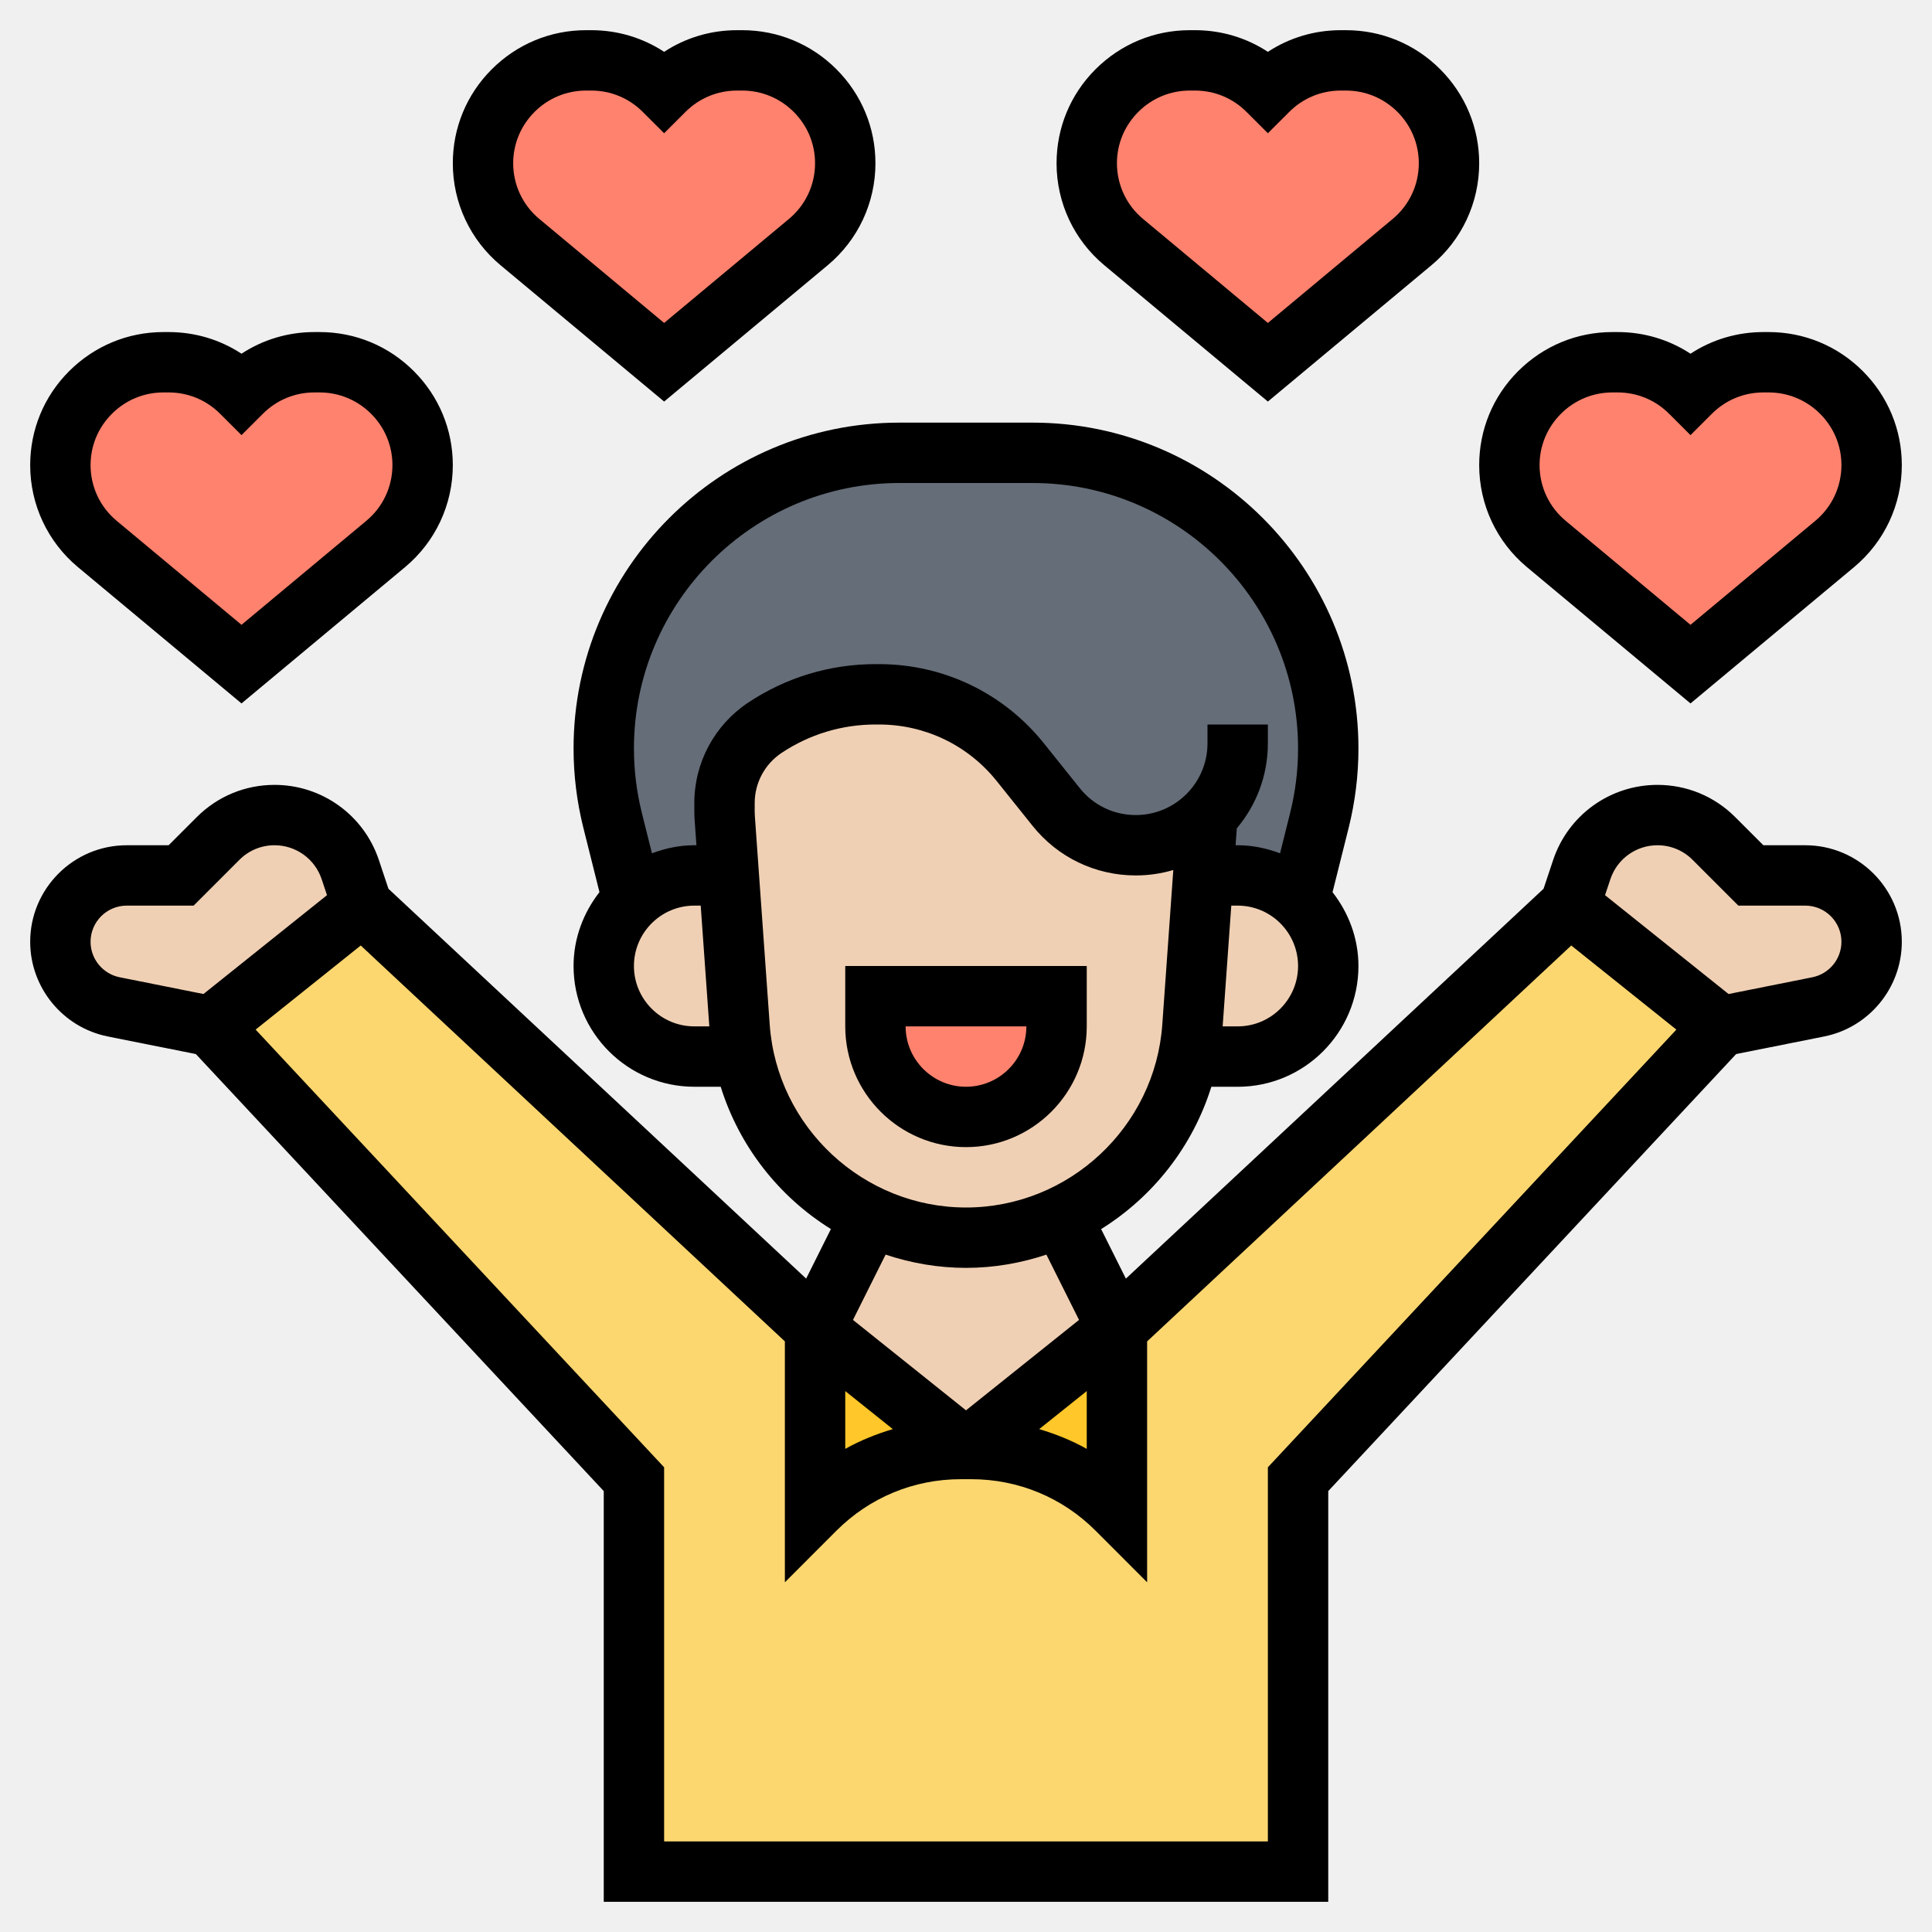
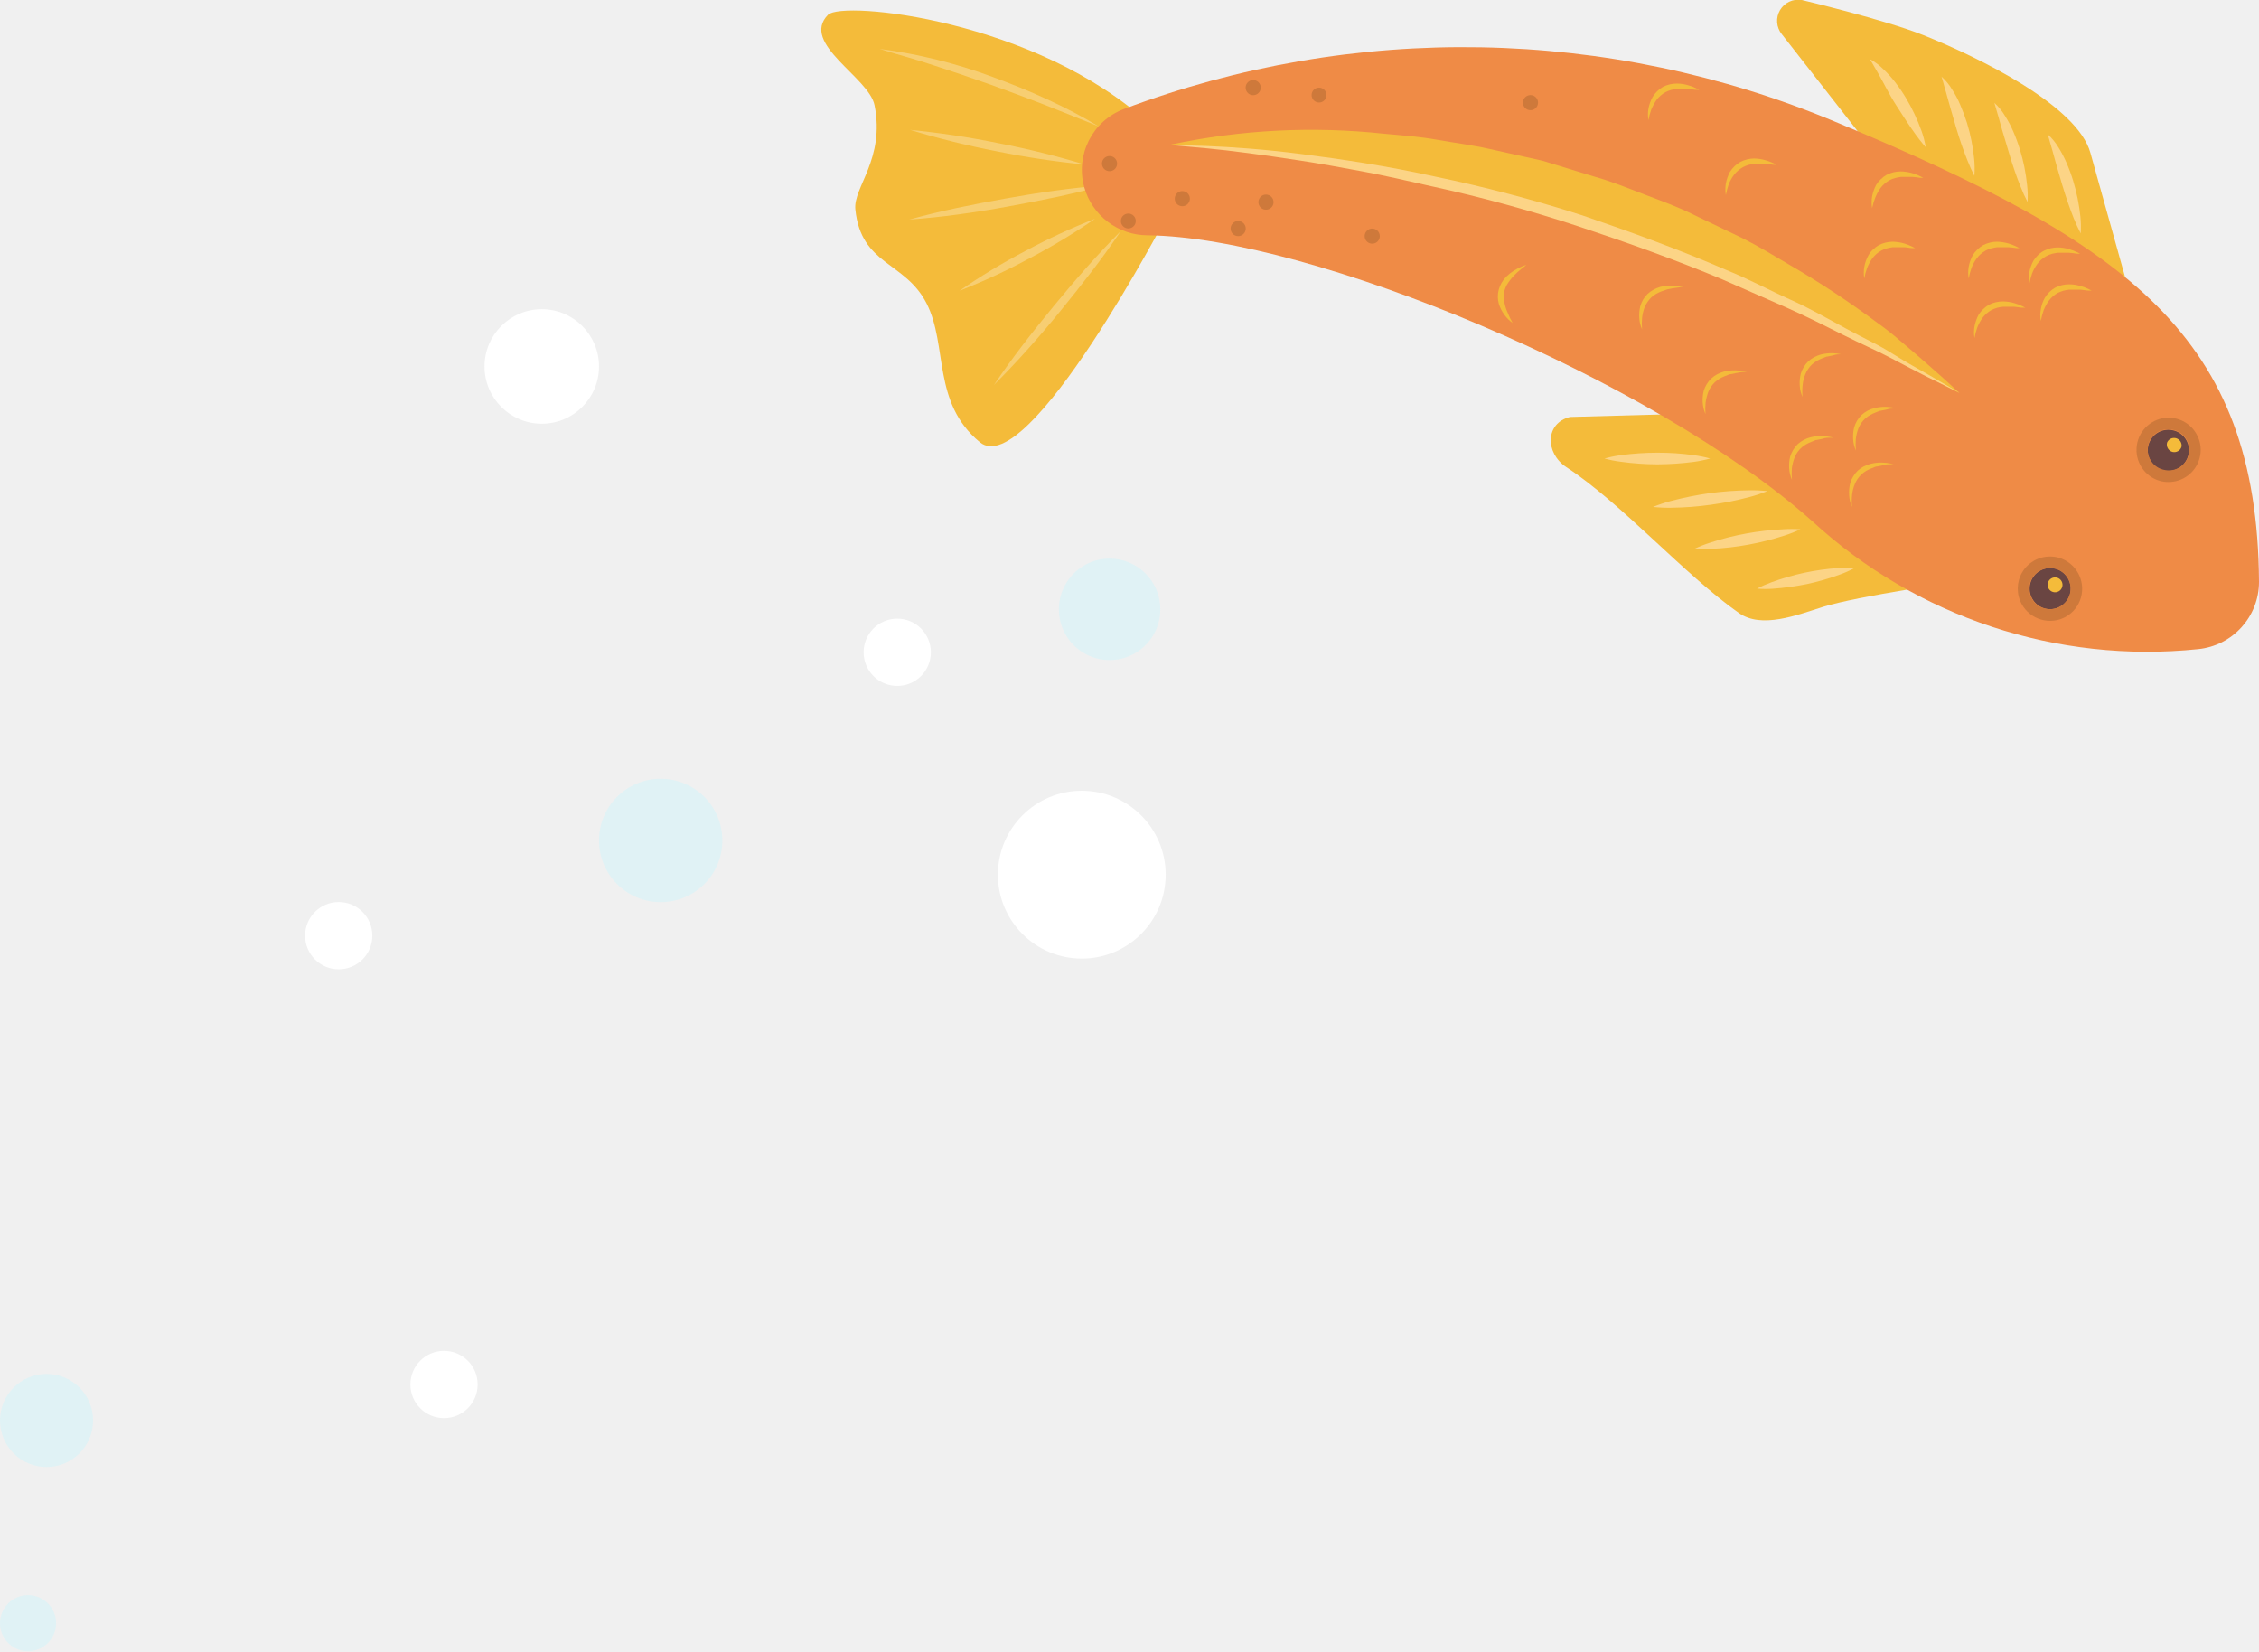
- <svg xmlns="http://www.w3.org/2000/svg" id="_x33_0" enable-background="new 0 0 64 64" height="512" viewBox="0 0 64 64" width="512">
-   <g>
-     <g>
-       <g>
-         <path d="m57 34-14 15v13h-22v-13l-14-15 5-4 15 14v6c1.28-1.28 3.02-2 4.83-2h.17.17c1.81 0 3.55.72 4.83 2v-6l15-14z" fill="#fcd770" />
-       </g>
-       <g>
-         <path d="m37 44v6c-1.28-1.28-3.02-2-4.83-2h-.17z" fill="#ffc729" />
-       </g>
-       <g>
-         <path d="m32 48h-.17c-1.81 0-3.55.72-4.83 2v-6z" fill="#ffc729" />
-       </g>
-       <g>
-         <path d="m59.8 29c1.22 0 2.2.98 2.2 2.2 0 1.05-.74 1.95-1.77 2.15l-3.23.65-5-4 .4-1.19c.36-1.08 1.37-1.81 2.51-1.81.7 0 1.37.28 1.86.77l1.23 1.23z" fill="#f0d0b4" />
-       </g>
-       <g>
-         <path d="m61 13c.64.64 1 1.51 1 2.41 0 1.01-.45 1.96-1.22 2.61l-4.78 3.98-4.78-3.98c-.77-.65-1.22-1.6-1.22-2.61 0-.9.36-1.77 1-2.41s1.51-1 2.41-1h.18c.9 0 1.77.36 2.41 1 .64-.64 1.51-1 2.41-1h.18c.9 0 1.77.36 2.41 1z" fill="#ff826e" />
-       </g>
-       <g>
-         <path d="m47 3c.64.64 1 1.51 1 2.41 0 1.01-.45 1.96-1.22 2.61l-4.78 3.98-4.78-3.98c-.77-.65-1.22-1.6-1.22-2.61 0-.9.36-1.77 1-2.41s1.51-1 2.41-1h.18c.9 0 1.77.36 2.41 1 .64-.64 1.51-1 2.41-1h.18c.9 0 1.77.36 2.41 1z" fill="#ff826e" />
-       </g>
-       <g>
-         <path d="m40 27.02c-.61.6-1.44.98-2.38.98-1.02 0-1.99-.47-2.63-1.27l-1.19-1.48c-1.14-1.42-2.86-2.25-4.68-2.25h-.12c-1.3 0-2.58.39-3.66 1.11-.84.56-1.34 1.49-1.34 2.5v.23c0 .11 0 .21.01.32l.13 1.84h-1.14c-.8 0-1.52.31-2.05.81l-.66-2.64c-.19-.78-.29-1.57-.29-2.38 0-2.7 1.1-5.15 2.87-6.92s4.22-2.87 6.92-2.87h4.42c5.4 0 9.79 4.39 9.79 9.79 0 .81-.1 1.6-.29 2.38l-.66 2.64c-.53-.5-1.25-.81-2.05-.81h-1.14z" fill="#656d78" />
-       </g>
-       <g>
-         <path d="m43.05 29.81c.59.55.95 1.33.95 2.19 0 .83-.34 1.58-.88 2.12s-1.29.88-2.12.88h-1.64c.07-.32.12-.65.14-.98l.36-5.02h1.14c.8 0 1.52.31 2.05.81z" fill="#f0d0b4" />
-       </g>
-       <g>
-         <path d="m40 27.02-.14 1.98-.36 5.02c-.02.33-.07.66-.14.98-.48 2.38-2.08 4.33-4.21 5.3-.96.45-2.03.7-3.15.7s-2.19-.25-3.15-.7c-.73-.33-1.39-.78-1.97-1.32-1.12-1.04-1.92-2.42-2.24-3.98-.07-.32-.12-.65-.14-.98l-.36-5.02-.13-1.84c-.01-.11-.01-.21-.01-.32v-.23c0-1.01.5-1.94 1.34-2.5 1.08-.72 2.36-1.11 3.66-1.11h.12c1.82 0 3.54.83 4.68 2.25l1.19 1.48c.64.8 1.61 1.27 2.63 1.27.94 0 1.77-.38 2.38-.98z" fill="#f0d0b4" />
-       </g>
-       <g>
-         <path d="m35.15 40.31 1.85 3.69-5 4-5-4 1.85-3.69v-.01c.96.45 2.03.7 3.15.7s2.19-.25 3.15-.7z" fill="#f0d0b4" />
-       </g>
-       <g>
-         <path d="m35 33v1c0 1.66-1.34 3-3 3s-3-1.34-3-3v-1z" fill="#ff826e" />
-       </g>
-       <g>
-         <path d="m27 3c.64.64 1 1.51 1 2.41 0 1.01-.45 1.96-1.22 2.61l-4.78 3.98-4.78-3.98c-.77-.65-1.22-1.6-1.22-2.61 0-.9.36-1.77 1-2.41s1.51-1 2.41-1h.18c.9 0 1.77.36 2.41 1 .64-.64 1.51-1 2.41-1h.18c.9 0 1.77.36 2.41 1z" fill="#ff826e" />
-       </g>
-       <g>
-         <path d="m24.64 35h-1.64c-.83 0-1.58-.34-2.12-.88s-.88-1.29-.88-2.12c0-.86.36-1.64.95-2.19.53-.5 1.25-.81 2.05-.81h1.14l.36 5.02c.02.33.07.66.14.98z" fill="#f0d0b4" />
-       </g>
-       <g>
-         <path d="m13 13c.64.64 1 1.51 1 2.41 0 1.01-.45 1.96-1.22 2.61l-4.78 3.98-4.78-3.98c-.77-.65-1.22-1.6-1.22-2.61 0-.9.36-1.77 1-2.41s1.51-1 2.41-1h.18c.9 0 1.77.36 2.41 1 .64-.64 1.51-1 2.41-1h.18c.9 0 1.77.36 2.41 1z" fill="#ff826e" />
-       </g>
-       <g>
-         <path d="m11.6 28.81.4 1.19-5 4-3.23-.65c-1.03-.2-1.77-1.1-1.77-2.15 0-.61.24-1.16.64-1.56s.95-.64 1.56-.64h1.8l1.23-1.23c.49-.49 1.16-.77 1.86-.77 1.14 0 2.15.73 2.51 1.81z" fill="#f0d0b4" />
-       </g>
-     </g>
-     <g>
-       <path d="m32 38c2.206 0 4-1.794 4-4v-2h-8v2c0 2.206 1.794 4 4 4zm2-4c0 1.103-.897 2-2 2s-2-.897-2-2z" />
-       <path d="m22 13.302 5.418-4.515c1.005-.838 1.582-2.07 1.582-3.379 0-1.174-.457-2.278-1.293-3.115-.834-.834-1.942-1.293-3.121-1.293h-.172c-.87 0-1.702.25-2.414.717-.712-.467-1.544-.717-2.414-.717h-.172c-1.179 0-2.287.459-3.127 1.298-.83.831-1.287 1.936-1.287 3.11 0 1.31.577 2.541 1.582 3.379zm-4.293-9.594c.456-.457 1.063-.708 1.707-.708h.172c.645 0 1.251.251 1.707.708l.707.706.707-.706c.456-.457 1.063-.708 1.707-.708h.172c.645 0 1.251.251 1.711.711.453.454.703 1.057.703 1.697 0 .714-.314 1.386-.863 1.843l-4.137 3.447-4.137-3.447c-.549-.457-.863-1.129-.863-1.843 0-.64.25-1.243.707-1.7z" />
-       <path d="m8 23.302 5.418-4.515c1.005-.838 1.582-2.07 1.582-3.379 0-1.174-.457-2.278-1.293-3.115-.834-.834-1.942-1.293-3.121-1.293h-.172c-.87 0-1.702.25-2.414.717-.712-.467-1.544-.717-2.414-.717h-.172c-1.179 0-2.287.459-3.127 1.298-.83.831-1.287 1.936-1.287 3.11 0 1.31.577 2.541 1.582 3.379zm-4.293-9.594c.456-.457 1.063-.708 1.707-.708h.172c.645 0 1.251.251 1.707.708l.707.706.707-.706c.456-.457 1.063-.708 1.707-.708h.172c.645 0 1.251.251 1.711.711.453.454.703 1.057.703 1.697 0 .714-.314 1.386-.863 1.843l-4.137 3.447-4.137-3.447c-.549-.457-.863-1.129-.863-1.843 0-.64.25-1.243.707-1.7z" />
-       <path d="m42 13.302 5.418-4.515c1.005-.838 1.582-2.07 1.582-3.379 0-1.174-.457-2.278-1.293-3.115-.834-.834-1.942-1.293-3.121-1.293h-.172c-.87 0-1.702.25-2.414.717-.712-.467-1.544-.717-2.414-.717h-.172c-1.179 0-2.287.459-3.127 1.298-.83.831-1.287 1.936-1.287 3.11 0 1.31.577 2.541 1.582 3.379zm-4.293-9.594c.456-.457 1.063-.708 1.707-.708h.172c.645 0 1.251.251 1.707.708l.707.706.707-.706c.456-.457 1.063-.708 1.707-.708h.172c.645 0 1.251.251 1.711.711.453.454.703 1.057.703 1.697 0 .714-.314 1.386-.863 1.843l-4.137 3.447-4.137-3.447c-.549-.457-.863-1.129-.863-1.843 0-.64.25-1.243.707-1.7z" />
-       <path d="m50.582 18.787 5.418 4.515 5.418-4.515c1.005-.838 1.582-2.07 1.582-3.379 0-1.174-.457-2.278-1.293-3.115-.834-.834-1.942-1.293-3.121-1.293h-.172c-.87 0-1.702.25-2.414.717-.712-.467-1.544-.717-2.414-.717h-.172c-1.179 0-2.287.459-3.127 1.298-.83.831-1.287 1.936-1.287 3.11 0 1.309.577 2.541 1.582 3.379zm1.125-5.079c.456-.457 1.063-.708 1.707-.708h.172c.645 0 1.251.251 1.707.708l.707.706.707-.706c.456-.457 1.063-.708 1.707-.708h.172c.645 0 1.251.251 1.711.711.453.454.703 1.057.703 1.697 0 .714-.314 1.386-.863 1.843l-4.137 3.447-4.137-3.447c-.549-.457-.863-1.129-.863-1.843 0-.64.25-1.243.707-1.7z" />
-       <path d="m59.802 28h-1.388l-.933-.933c-.688-.688-1.603-1.067-2.576-1.067-1.57 0-2.959 1.001-3.456 2.491l-.317.951-13.836 12.914-.82-1.641c1.719-1.07 3.034-2.736 3.651-4.714h.873c2.206 0 4-1.794 4-4 0-.925-.329-1.767-.858-2.446l.537-2.143c.213-.858.321-1.738.321-2.618 0-5.952-4.842-10.794-10.794-10.794h-4.412c-5.952 0-10.794 4.842-10.794 10.794 0 .879.108 1.76.322 2.618l.536 2.141c-.529.68-.858 1.522-.858 2.447 0 2.206 1.794 4 4 4h.874c.617 1.978 1.931 3.645 3.651 4.714l-.82 1.641-13.837-12.913-.317-.952c-.497-1.489-1.886-2.49-3.456-2.49-.973 0-1.888.379-2.576 1.067l-.933.933h-1.388c-1.763 0-3.198 1.435-3.198 3.198 0 1.519 1.081 2.838 2.57 3.136l2.918.583 13.512 14.477v13.606h24v-13.606l13.512-14.477 2.918-.583c1.489-.298 2.57-1.617 2.57-3.136 0-1.763-1.435-3.198-3.198-3.198zm-31.802 18.081 1.575 1.26c-.547.164-1.077.375-1.575.655zm13-12.081h-.498l.286-4h.212c1.103 0 2 .897 2 2s-.897 2-2 2zm-20-2c0-1.103.897-2 2-2h.212l.285 4h-.497c-1.103 0-2-.897-2-2zm2-5.395v.236c0 .131.005.261.015.388l.055.771h-.07c-.495 0-.964.102-1.403.267l-.335-1.339c-.174-.699-.262-1.417-.262-2.134 0-4.849 3.945-8.794 8.794-8.794h4.412c4.849 0 8.794 3.945 8.794 8.794 0 .716-.088 1.435-.262 2.133l-.335 1.34c-.438-.165-.908-.267-1.403-.267h-.069l.04-.561c.642-.761 1.029-1.744 1.029-2.816v-.623h-2v.623c0 1.311-1.066 2.377-2.377 2.377-.726 0-1.402-.325-1.855-.893l-1.185-1.48c-1.336-1.669-3.328-2.627-5.467-2.627h-.116c-1.506 0-2.965.442-4.219 1.277-1.115.744-1.781 1.988-1.781 3.328zm2.498 7.341-.489-6.862c-.006-.081-.009-.162-.009-.243v-.236c0-.67.333-1.292.891-1.664.923-.615 1.999-.941 3.109-.941h.116c1.527 0 2.95.684 3.904 1.877l1.185 1.48c.835 1.044 2.081 1.643 3.418 1.643.432 0 .85-.063 1.244-.18l-.365 5.126c-.243 3.395-3.099 6.054-6.502 6.054s-6.259-2.659-6.502-6.054zm6.502 8.054c.928 0 1.822-.159 2.663-.439l1.081 2.163-3.744 2.995-3.744-2.995 1.081-2.163c.841.28 1.735.439 2.663.439zm4 4.081v1.915c-.498-.28-1.028-.491-1.575-.655zm-33-14.883c0-.66.537-1.198 1.198-1.198h2.216l1.519-1.519c.31-.31.723-.481 1.162-.481.708 0 1.335.452 1.56 1.123l.177.531-4.092 3.274-2.776-.555c-.559-.112-.964-.606-.964-1.175zm39 17.408v12.394h-20v-12.394l-13.532-14.499 3.482-2.786 14.05 13.114v7.98l1.707-1.708c1.101-1.101 2.564-1.707 4.121-1.707h.344c1.557 0 3.021.606 4.121 1.707l1.707 1.708v-7.98l14.05-13.114 3.482 2.786zm18.037-16.233-2.776.555-4.092-3.274.177-.53c.224-.672.851-1.124 1.559-1.124.438 0 .852.171 1.162.481l1.519 1.519h2.216c.661 0 1.198.538 1.198 1.198 0 .569-.405 1.063-.963 1.175z" />
+ <svg xmlns="http://www.w3.org/2000/svg" viewBox="0 0 194.14 141.89">
+   <defs>
+     <style>.cls-1{fill:#e0f2f5;}.cls-2{fill:#fff;}.cls-3{fill:#f4bb3a;}.cls-4{fill:#f7ce72;}.cls-5{fill:#ef8b46;}.cls-6{fill:#6a4542;}.cls-7{fill:#ce793b;}.cls-8{fill:#fcd486;}</style>
+   </defs>
+   <g id="Layer_2" data-name="Layer 2">
+     <g id="OBJECTS">
+       <path class="cls-1" d="M99.72,52.35A4.36,4.36,0,1,1,95.37,48,4.36,4.36,0,0,1,99.72,52.35Z" />
+       <path class="cls-2" d="M80,56.05a2.89,2.89,0,1,1-2.89-2.89A2.89,2.89,0,0,1,80,56.05Z" />
+       <circle class="cls-2" cx="38.16" cy="118.97" r="2.89" />
+       <path class="cls-2" d="M32,80.4a2.89,2.89,0,1,1-2.89-2.89A2.89,2.89,0,0,1,32,80.4Z" />
+       <path class="cls-2" d="M51.48,31.49a4.92,4.92,0,1,1-4.92-4.92A4.92,4.92,0,0,1,51.48,31.49Z" />
+       <circle class="cls-2" cx="92.97" cy="75.16" r="7.21" />
+       <circle class="cls-1" cx="56.78" cy="72.22" r="5.3" />
+       <circle class="cls-1" cx="2.41" cy="139.48" r="2.41" />
+       <path class="cls-1" d="M8,122.06a4,4,0,1,1-4-4A4,4,0,0,1,8,122.06Z" />
+       <path class="cls-3" d="M100.34,18.46S88.34,41.41,84.21,38s-2.73-8.31-4.58-11.93S74,22.82,73.51,18c-.2-1.91,2.57-4.32,1.65-8.95-.47-2.41-6.42-5.31-4-7.78,1.23-1.25,17.91.41,27.7,9.45" />
+       <path class="cls-4" d="M94.93,15.92c-2.75.77-5.54,1.32-8.33,1.83s-5.62.91-8.46,1.12c2.75-.77,5.54-1.32,8.33-1.82S92.08,16.14,94.93,15.92Z" />
+       <path class="cls-4" d="M96.32,19.86c-1.6,2.38-3.37,4.63-5.17,6.84s-3.7,4.36-5.73,6.38c1.6-2.38,3.37-4.63,5.18-6.83S94.29,21.89,96.32,19.86Z" />
+       <path class="cls-4" d="M94.42,10.86,89.76,9c-1.55-.59-3.1-1.18-4.67-1.74S82,6.19,80.38,5.66c-.79-.26-1.58-.51-2.38-.74s-1.6-.46-2.4-.72a44.14,44.14,0,0,1,9.73,2.42c1.57.58,3.13,1.2,4.65,1.91A42.67,42.67,0,0,1,94.42,10.86Z" />
+       <path class="cls-4" d="M94.12,18.79a53.29,53.29,0,0,1-5.65,3.41,53.11,53.11,0,0,1-6,2.78,53.16,53.16,0,0,1,5.64-3.41A55.09,55.09,0,0,1,94.12,18.79Z" />
+       <path class="cls-4" d="M93.23,14.14A74.08,74.08,0,0,1,85.65,13a74.1,74.1,0,0,1-7.44-1.84,74.08,74.08,0,0,1,7.58,1.14A74.1,74.1,0,0,1,93.23,14.14Z" />
+       <path class="cls-3" d="M150.84,35.39l-15.91.44c-2.14.52-2.16,3.1-.32,4.31,4.81,3.15,10.13,9.23,14.84,12.54,1.94,1.36,4.94.19,7.21-.53,3-.94,12.07-2.24,12.07-2.24Z" />
+       <path class="cls-3" d="M162.6,15.05,153.13,2.94A1.82,1.82,0,0,1,154.85,0s7.11,1.69,10.4,3c5,2,13.29,6.12,14.4,10.13l4.47,16Z" />
+       <path class="cls-5" d="M93.18,16.09a5.59,5.59,0,0,1,3.4-6.72,82.78,82.78,0,0,1,61.18,1.11C183,21,194,28.92,194.14,50a5.81,5.81,0,0,1-5.23,5.78,42.53,42.53,0,0,1-33.17-11C142,32.56,112.66,20.37,98.63,20.22a5.67,5.67,0,0,1-5.45-4.13Z" />
+       <path class="cls-6" d="M177.89,51.07a1.78,1.78,0,0,1-2.19,1.21,1.77,1.77,0,0,1,1-3.4A1.78,1.78,0,0,1,177.89,51.07Z" />
+       <path class="cls-7" d="M176.18,48.82a2,2,0,0,1,.49.06,1.77,1.77,0,0,1-.48,3.47,1.66,1.66,0,0,1-.49-.07,1.76,1.76,0,0,1,.48-3.46m0-1h0a2.76,2.76,0,0,0-2.42,4.11,2.76,2.76,0,0,0,1.66,1.31,2.75,2.75,0,0,0,3.42-1.9,2.78,2.78,0,0,0-1.91-3.42,2.71,2.71,0,0,0-.75-.1Z" />
+       <path class="cls-6" d="M188.06,39.14A1.77,1.77,0,1,1,186.85,37,1.75,1.75,0,0,1,188.06,39.14Z" />
+       <path class="cls-7" d="M186.36,36.89a1.66,1.66,0,0,1,.49.07,1.76,1.76,0,0,1-.49,3.46,1.59,1.59,0,0,1-.48-.07,1.76,1.76,0,0,1,.48-3.46m0-1h0a2.77,2.77,0,0,0-.75,5.43,2.71,2.71,0,0,0,.75.1,2.76,2.76,0,0,0,2.66-2,2.7,2.7,0,0,0-.24-2.1,2.72,2.72,0,0,0-2.42-1.42Z" />
+       <path class="cls-3" d="M187.48,38.39a.65.65,0,0,1-.79.44.66.66,0,0,1-.45-.8.65.65,0,0,1,1.24.36Z" />
+       <path class="cls-3" d="M177.23,50.43a.64.64,0,0,1-.79.44.64.64,0,1,1,.79-.44Z" />
+       <path class="cls-3" d="M100.64,12.42a58.13,58.13,0,0,1,18.29-.93c1.53.14,3.07.25,4.58.52s3,.45,4.55.8l4.5,1L137,15.17c1.49.41,2.9,1,4.35,1.55s2.89,1.07,4.26,1.76l4.17,2c1.37.69,2.69,1.5,4,2.27a79.83,79.83,0,0,1,7.66,5.06,22.46,22.46,0,0,1,1.8,1.42c.59.49,1.18,1,1.75,1.49,1.15,1,2.29,2,3.4,3.05-1.37-.69-2.71-1.41-4-2.14s-2.59-1.55-4-2.16c-2.71-1.33-5.31-2.79-8.06-4A147,147,0,0,0,135.76,19a139.28,139.28,0,0,0-17.25-4.4A128.65,128.65,0,0,0,100.64,12.42Z" />
+       <path class="cls-8" d="M168.4,33.75l-2.77-1.36c-.87-.44-1.95-1-3.14-1.63s-2.61-1.24-4.12-2-3.13-1.57-4.88-2.35L148,24c-3.86-1.62-8.07-3.13-12.32-4.54A125.58,125.58,0,0,0,123,16c-2-.45-4-.92-5.9-1.27s-3.68-.68-5.34-.93c-3.31-.51-6.09-.87-8-1.05l-3.07-.28s1.12,0,3.08.08,4.77.26,8.11.69,7.24,1,11.35,1.91A123.75,123.75,0,0,1,136,18.51c4.24,1.45,8.47,3,12.34,4.68,2,.81,3.76,1.77,5.51,2.55s3.35,1.72,4.83,2.51c.74.39,1.45.77,2.13,1.11a21,21,0,0,1,1.91,1.08c1.16.73,2.2,1.29,3.05,1.78Z" />
+       <path class="cls-3" d="M175.39,27.58a2.72,2.72,0,0,1,0-1,3,3,0,0,1,.35-1,2.86,2.86,0,0,1,.38-.48,2.53,2.53,0,0,1,.52-.39,2.6,2.6,0,0,1,1.2-.28,3.48,3.48,0,0,1,1,.16,3.61,3.61,0,0,1,.67.26l.25.12-.28,0c-.17,0-.41-.06-.69-.08l-.46,0c-.16,0-.32,0-.5,0a4.37,4.37,0,0,0-.5.09,4.14,4.14,0,0,0-.49.19,2.45,2.45,0,0,0-.76.67,3.58,3.58,0,0,0-.45.83A6.11,6.11,0,0,0,175.39,27.58Z" />
+       <path class="cls-3" d="M174.4,24.41a3,3,0,0,1,0-1,3.53,3.53,0,0,1,.35-1,2.83,2.83,0,0,1,.39-.48,2.12,2.12,0,0,1,.51-.38,2.65,2.65,0,0,1,1.2-.29,3.43,3.43,0,0,1,1,.16,4.27,4.27,0,0,1,.68.26l.24.12-.27,0a6.92,6.92,0,0,0-.7-.08l-.45,0c-.16,0-.33,0-.5,0a4.54,4.54,0,0,0-.51.09,2.55,2.55,0,0,0-.48.2,2.36,2.36,0,0,0-.77.67,3.34,3.34,0,0,0-.45.82A6.11,6.11,0,0,0,174.4,24.41Z" />
+       <path class="cls-3" d="M160.22,23.93a2.85,2.85,0,0,1,0-1,3.15,3.15,0,0,1,.36-1,1.91,1.91,0,0,1,.38-.48,2.46,2.46,0,0,1,.51-.39,2.69,2.69,0,0,1,1.21-.29,4.28,4.28,0,0,1,1,.16,4.36,4.36,0,0,1,.67.27,2,2,0,0,1,.24.12l-.27,0c-.17,0-.41-.07-.69-.08l-.46,0c-.16,0-.33,0-.5,0a5.09,5.09,0,0,0-.51.1,2.18,2.18,0,0,0-.48.19,2.49,2.49,0,0,0-.77.67,4,4,0,0,0-.45.83A5.06,5.06,0,0,0,160.22,23.93Z" />
+       <path class="cls-3" d="M169.19,23.93a3,3,0,0,1,0-1,3.37,3.37,0,0,1,.35-1,2.22,2.22,0,0,1,.39-.48,2.46,2.46,0,0,1,.51-.39,2.65,2.65,0,0,1,1.2-.29,4.2,4.2,0,0,1,1,.16,4.55,4.55,0,0,1,.68.27l.24.12-.27,0a6.92,6.92,0,0,0-.7-.08l-.45,0c-.17,0-.33,0-.5,0a4.18,4.18,0,0,0-.51.1,2,2,0,0,0-.48.19,2.49,2.49,0,0,0-.77.67,3.58,3.58,0,0,0-.45.83A5.74,5.74,0,0,0,169.19,23.93Z" />
+       <path class="cls-3" d="M160.89,17.89a3,3,0,0,1,0-1,3.37,3.37,0,0,1,.35-1,2.22,2.22,0,0,1,.39-.48,2.46,2.46,0,0,1,.51-.39,2.68,2.68,0,0,1,1.2-.29,3.86,3.86,0,0,1,1.71.43l.24.12-.27,0a6.92,6.92,0,0,0-.7-.08l-.45,0c-.16,0-.33,0-.5,0a4.59,4.59,0,0,0-.51.1,2,2,0,0,0-.48.19,2.49,2.49,0,0,0-.77.67,4,4,0,0,0-.45.83A5.74,5.74,0,0,0,160.89,17.89Z" />
+       <path class="cls-3" d="M141.67,10.33a2.85,2.85,0,0,1,0-1,3.33,3.33,0,0,1,.36-1,2.43,2.43,0,0,1,.38-.48,2.46,2.46,0,0,1,.51-.39,2.67,2.67,0,0,1,1.21-.28,3.48,3.48,0,0,1,1,.16,3.61,3.61,0,0,1,.67.26l.24.12-.27,0c-.17,0-.41-.06-.69-.08l-.46,0-.5,0a3.22,3.22,0,0,0-.51.09,2.82,2.82,0,0,0-.48.19,2.49,2.49,0,0,0-.77.67,4.54,4.54,0,0,0-.45.83A5.33,5.33,0,0,0,141.67,10.33Z" />
+       <path class="cls-3" d="M148.32,16.77a3,3,0,0,1,0-1,3.53,3.53,0,0,1,.35-1,2.83,2.83,0,0,1,.39-.48,2.42,2.42,0,0,1,.51-.38,2.65,2.65,0,0,1,1.2-.29,3.78,3.78,0,0,1,1,.16,4.27,4.27,0,0,1,.68.26l.24.12-.27,0a6.92,6.92,0,0,0-.7-.08l-.45,0c-.16,0-.33,0-.5,0a4.54,4.54,0,0,0-.51.09,2.55,2.55,0,0,0-.48.2,2.49,2.49,0,0,0-.77.67,3.53,3.53,0,0,0-.45.82A6.11,6.11,0,0,0,148.32,16.77Z" />
+       <path class="cls-3" d="M169.69,29.05a2.85,2.85,0,0,1,0-1,3.58,3.58,0,0,1,.35-1,2.49,2.49,0,0,1,.39-.48,2.46,2.46,0,0,1,.51-.39,2.67,2.67,0,0,1,1.21-.28,3.48,3.48,0,0,1,1,.16,3.61,3.61,0,0,1,.67.26,2,2,0,0,1,.24.12l-.27,0c-.17,0-.41-.06-.69-.08l-.46,0-.5,0a3.22,3.22,0,0,0-.51.09,2.82,2.82,0,0,0-.48.19,2.49,2.49,0,0,0-.77.67,4,4,0,0,0-.45.83A5.33,5.33,0,0,0,169.69,29.05Z" />
+       <path class="cls-3" d="M159.16,43.56a2.73,2.73,0,0,1-.24-1,3.29,3.29,0,0,1,.09-1.05,2.14,2.14,0,0,1,.25-.56,2.43,2.43,0,0,1,.4-.51,2.52,2.52,0,0,1,1.09-.58,3.52,3.52,0,0,1,1-.11,3.9,3.9,0,0,1,.72.08l.27.06-.27,0c-.17,0-.42,0-.7.1l-.44.09c-.16,0-.31.11-.48.16a3.31,3.31,0,0,0-.47.22,2.33,2.33,0,0,0-.41.31,2.28,2.28,0,0,0-.57.84,3.38,3.38,0,0,0-.23.91A5.45,5.45,0,0,0,159.16,43.56Z" />
+       <path class="cls-3" d="M159.5,38.72a2.73,2.73,0,0,1-.24-1,3.29,3.29,0,0,1,.09-1,2.49,2.49,0,0,1,.24-.56,2.43,2.43,0,0,1,.4-.51,2.58,2.58,0,0,1,1.09-.58,3.61,3.61,0,0,1,1-.11,3.9,3.9,0,0,1,.72.08l.26.06-.27,0c-.17,0-.41,0-.69.1l-.45.09c-.15,0-.31.11-.47.16a2.86,2.86,0,0,0-.47.22,2.28,2.28,0,0,0-1,1.15,3.75,3.75,0,0,0-.22.91A5.45,5.45,0,0,0,159.5,38.72Z" />
+       <path class="cls-3" d="M154.91,34.11a2.73,2.73,0,0,1-.24-1,3.31,3.31,0,0,1,.09-1,2.3,2.3,0,0,1,.25-.56,2.43,2.43,0,0,1,.4-.51,2.75,2.75,0,0,1,1.09-.58,3.89,3.89,0,0,1,1-.11,3.77,3.77,0,0,1,.72.09l.27,0-.27,0c-.17,0-.42,0-.7.1l-.44.09c-.16,0-.31.12-.48.16a5,5,0,0,0-.47.22,4,4,0,0,0-.41.31,2.37,2.37,0,0,0-.57.84,3.35,3.35,0,0,0-.23.92A5.34,5.34,0,0,0,154.91,34.11Z" />
+       <path class="cls-3" d="M130,27.75a2.77,2.77,0,0,1-.71-.7,3.18,3.18,0,0,1-.48-.94,2.34,2.34,0,0,1,0-1.25,2.65,2.65,0,0,1,.62-1.07,4.32,4.32,0,0,1,1.48-.94l.26-.09-.21.18c-.13.11-.33.25-.54.44l-.33.32c-.11.11-.21.25-.32.38a4.61,4.61,0,0,0-.29.43,3.19,3.19,0,0,0-.19.48,2.35,2.35,0,0,0,0,1,3.66,3.66,0,0,0,.29.9A5.2,5.2,0,0,0,130,27.75Z" />
+       <path class="cls-3" d="M141.12,28.3a2.73,2.73,0,0,1-.24-1,3.31,3.31,0,0,1,.09-1,2.7,2.7,0,0,1,.24-.56,2.74,2.74,0,0,1,.4-.5,2.78,2.78,0,0,1,1.09-.59,4,4,0,0,1,1-.11,3.77,3.77,0,0,1,.72.09l.26.05-.27,0-.69.1-.45.09c-.15.05-.31.12-.47.16a4,4,0,0,0-.47.22,3.25,3.25,0,0,0-.42.31,2.66,2.66,0,0,0-.57.84,3.82,3.82,0,0,0-.22.92A5.34,5.34,0,0,0,141.12,28.3Z" />
+       <path class="cls-3" d="M146.57,35.58a3,3,0,0,1-.24-1,3.31,3.31,0,0,1,.09-1,2.3,2.3,0,0,1,.25-.56,2.38,2.38,0,0,1,.4-.5,2.65,2.65,0,0,1,1.09-.59,3.93,3.93,0,0,1,1-.11,3.77,3.77,0,0,1,.72.09l.27.05-.27,0c-.17,0-.42.05-.69.1l-.45.09c-.16,0-.31.12-.48.16a5,5,0,0,0-.47.22,4,4,0,0,0-.41.31,2.37,2.37,0,0,0-.57.84,4.42,4.42,0,0,0-.23.92A5.34,5.34,0,0,0,146.57,35.58Z" />
+       <path class="cls-3" d="M154,41.23a3,3,0,0,1-.24-1,3.29,3.29,0,0,1,.09-1,2.53,2.53,0,0,1,.25-.56,2.43,2.43,0,0,1,.4-.51,2.63,2.63,0,0,1,1.09-.58,3.61,3.61,0,0,1,1-.11,4.86,4.86,0,0,1,.71.08l.27.06-.27,0c-.17,0-.41,0-.69.1l-.45.09c-.16,0-.31.11-.48.16a3.21,3.21,0,0,0-.46.22,2.28,2.28,0,0,0-1,1.15,4.27,4.27,0,0,0-.23.92A6.79,6.79,0,0,0,154,41.23Z" />
+       <path class="cls-8" d="M178.82,20.06a13.52,13.52,0,0,1-.6-1.3c-.32-.79-.68-1.84-1-2.9s-.62-2.13-.84-2.94c-.12-.4-.21-.74-.29-1s-.11-.38-.11-.38a4.94,4.94,0,0,1,.92,1.12,9.92,9.92,0,0,1,.69,1.31,14.55,14.55,0,0,1,.58,1.57,16.42,16.42,0,0,1,.62,3.06A8.38,8.38,0,0,1,178.82,20.06Z" />
+       <path class="cls-8" d="M174.25,17.36a12.34,12.34,0,0,1-.59-1.3c-.33-.79-.69-1.84-1-2.9S172,11,171.8,10.22c-.12-.4-.21-.74-.29-1s-.11-.38-.11-.38a4.87,4.87,0,0,1,.92,1.13,9.17,9.17,0,0,1,.69,1.3,14.55,14.55,0,0,1,.58,1.57,15.65,15.65,0,0,1,.62,3.06A8.38,8.38,0,0,1,174.25,17.36Z" />
+       <path class="cls-8" d="M169.68,15.11a13.26,13.26,0,0,1-.59-1.31c-.32-.78-.69-1.84-1-2.9s-.62-2.13-.84-2.94c-.12-.4-.21-.74-.28-1s-.12-.38-.12-.38a4.66,4.66,0,0,1,.92,1.12,8.25,8.25,0,0,1,.69,1.3,16.22,16.22,0,0,1,.59,1.58,16,16,0,0,1,.61,3.06A8.39,8.39,0,0,1,169.68,15.11Z" />
+       <path class="cls-8" d="M165.5,12.65s-.39-.43-.89-1.12S163.51,9.9,162.93,9,161.82,7,161.41,6.3c-.21-.36-.38-.67-.51-.88s-.2-.34-.2-.34a4.87,4.87,0,0,1,1.16.87,9.06,9.06,0,0,1,1,1.1,13,13,0,0,1,.95,1.39,16.26,16.26,0,0,1,1.33,2.82A8.4,8.4,0,0,1,165.5,12.65Z" />
+       <path class="cls-8" d="M151,50.58a10,10,0,0,1,1.25-.55A20.55,20.55,0,0,1,158,48.81a10.19,10.19,0,0,1,1.38,0,9,9,0,0,1-1.26.56,21,21,0,0,1-2.84.82,23,23,0,0,1-2.93.4A9,9,0,0,1,151,50.58Z" />
+       <path class="cls-8" d="M145.62,47.16a10.75,10.75,0,0,1,1.38-.54,23.47,23.47,0,0,1,3.09-.78,24.23,24.23,0,0,1,3.17-.36,11.18,11.18,0,0,1,1.47,0,10.93,10.93,0,0,1-1.37.54,23.89,23.89,0,0,1-3.09.78,22.62,22.62,0,0,1-3.17.36A11.29,11.29,0,0,1,145.62,47.16Z" />
+       <path class="cls-8" d="M142.06,43.56a13.4,13.4,0,0,1,1.49-.5,29.8,29.8,0,0,1,3.35-.68,28.07,28.07,0,0,1,3.41-.25,13,13,0,0,1,1.58.07,13.19,13.19,0,0,1-1.5.5,27.08,27.08,0,0,1-3.35.67,26.35,26.35,0,0,1-3.41.26A12.7,12.7,0,0,1,142.06,43.56Z" />
+       <path class="cls-8" d="M137.89,39.4a10.73,10.73,0,0,1,1.42-.29,23.46,23.46,0,0,1,3.12-.21,21.78,21.78,0,0,1,3.12.21,10.28,10.28,0,0,1,1.42.29,10.28,10.28,0,0,1-1.42.29,25.13,25.13,0,0,1-3.12.21,23.32,23.32,0,0,1-3.12-.22A9.94,9.94,0,0,1,137.89,39.4Z" />
+       <path class="cls-7" d="M102.26,17.06a.65.65,0,1,1-.64-.64A.65.65,0,0,1,102.26,17.06Z" />
+       <path class="cls-7" d="M109.45,17.36a.65.65,0,1,1-.64-.64A.65.65,0,0,1,109.45,17.36Z" />
+       <circle class="cls-7" cx="113.36" cy="8.17" r="0.64" />
+       <path class="cls-7" d="M118.58,20.28a.65.65,0,1,1-.65-.64A.65.65,0,0,1,118.58,20.28Z" />
+       <path class="cls-7" d="M132.18,8.82a.65.65,0,1,1-.65-.65A.65.65,0,0,1,132.18,8.82Z" />
+       <circle class="cls-7" cx="96.97" cy="18.99" r="0.64" />
+       <path class="cls-7" d="M96,14.14a.65.65,0,0,1-1.29,0,.65.65,0,1,1,1.29,0Z" />
+       <path class="cls-7" d="M108.35,7.53a.65.65,0,1,1-.65-.65A.65.65,0,0,1,108.35,7.53Z" />
+       <path class="cls-7" d="M107.06,19.64a.65.65,0,1,1-.65-.65A.65.65,0,0,1,107.06,19.64Z" />
    </g>
  </g>
</svg>
